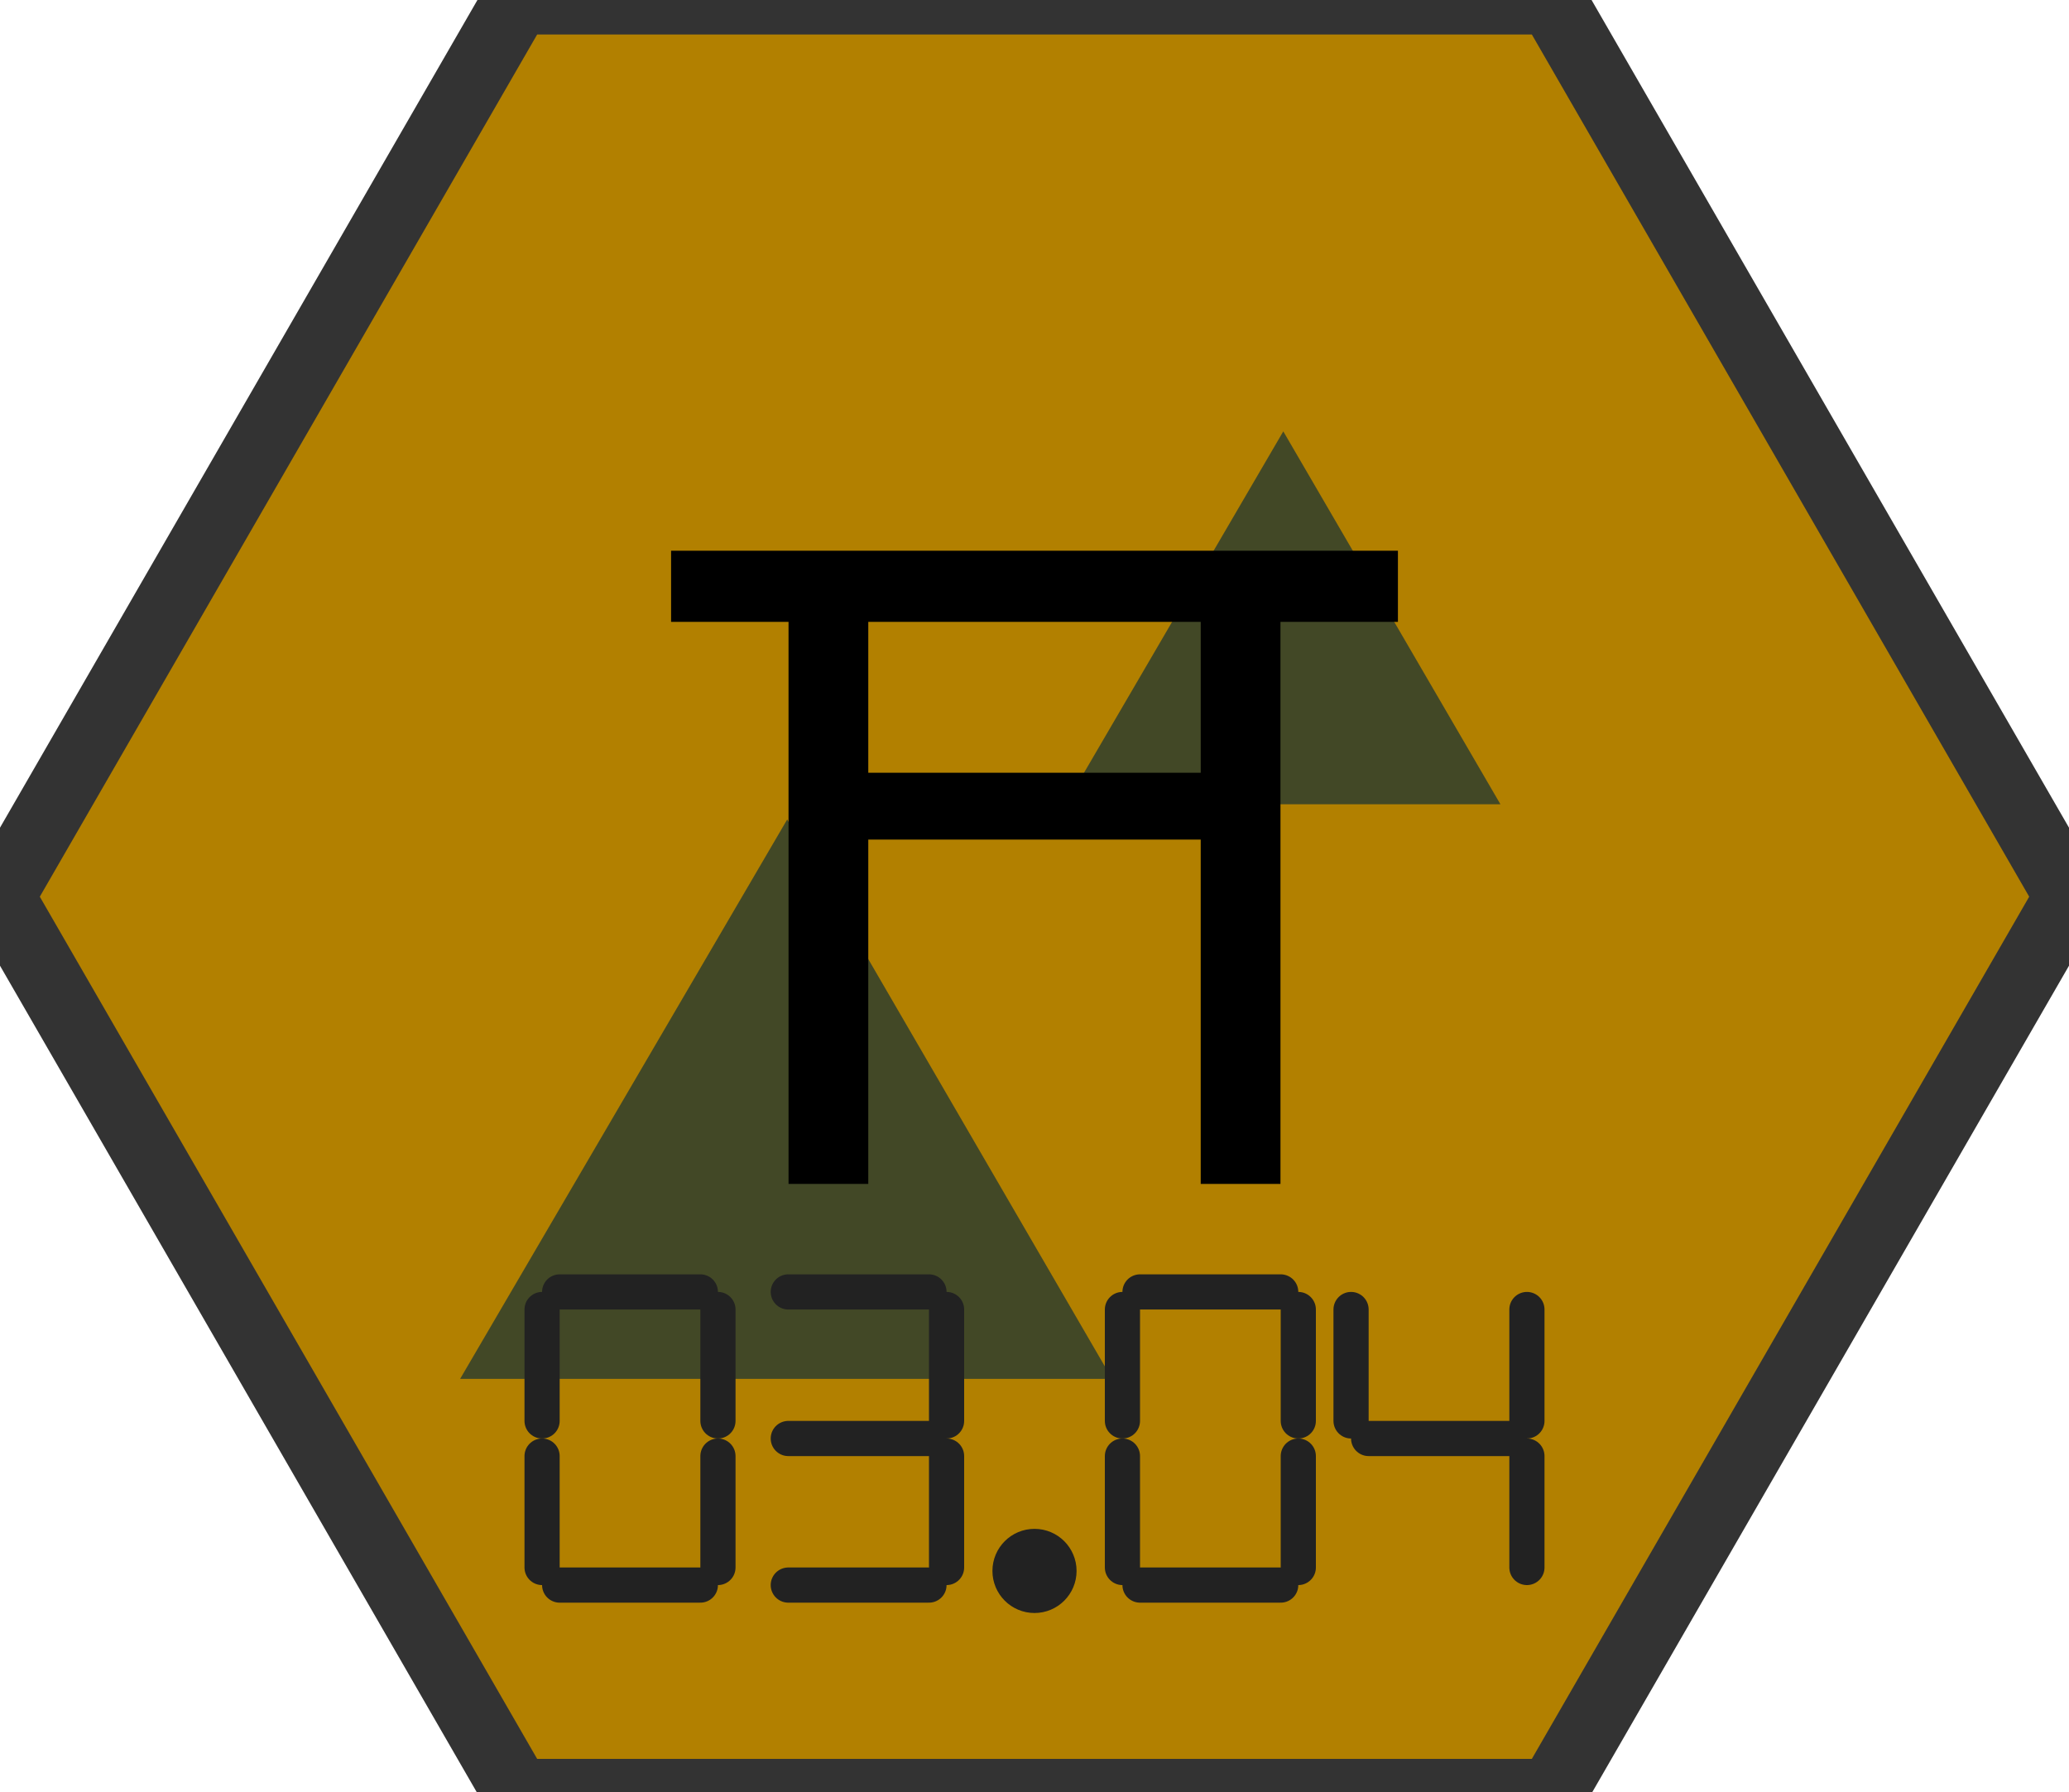
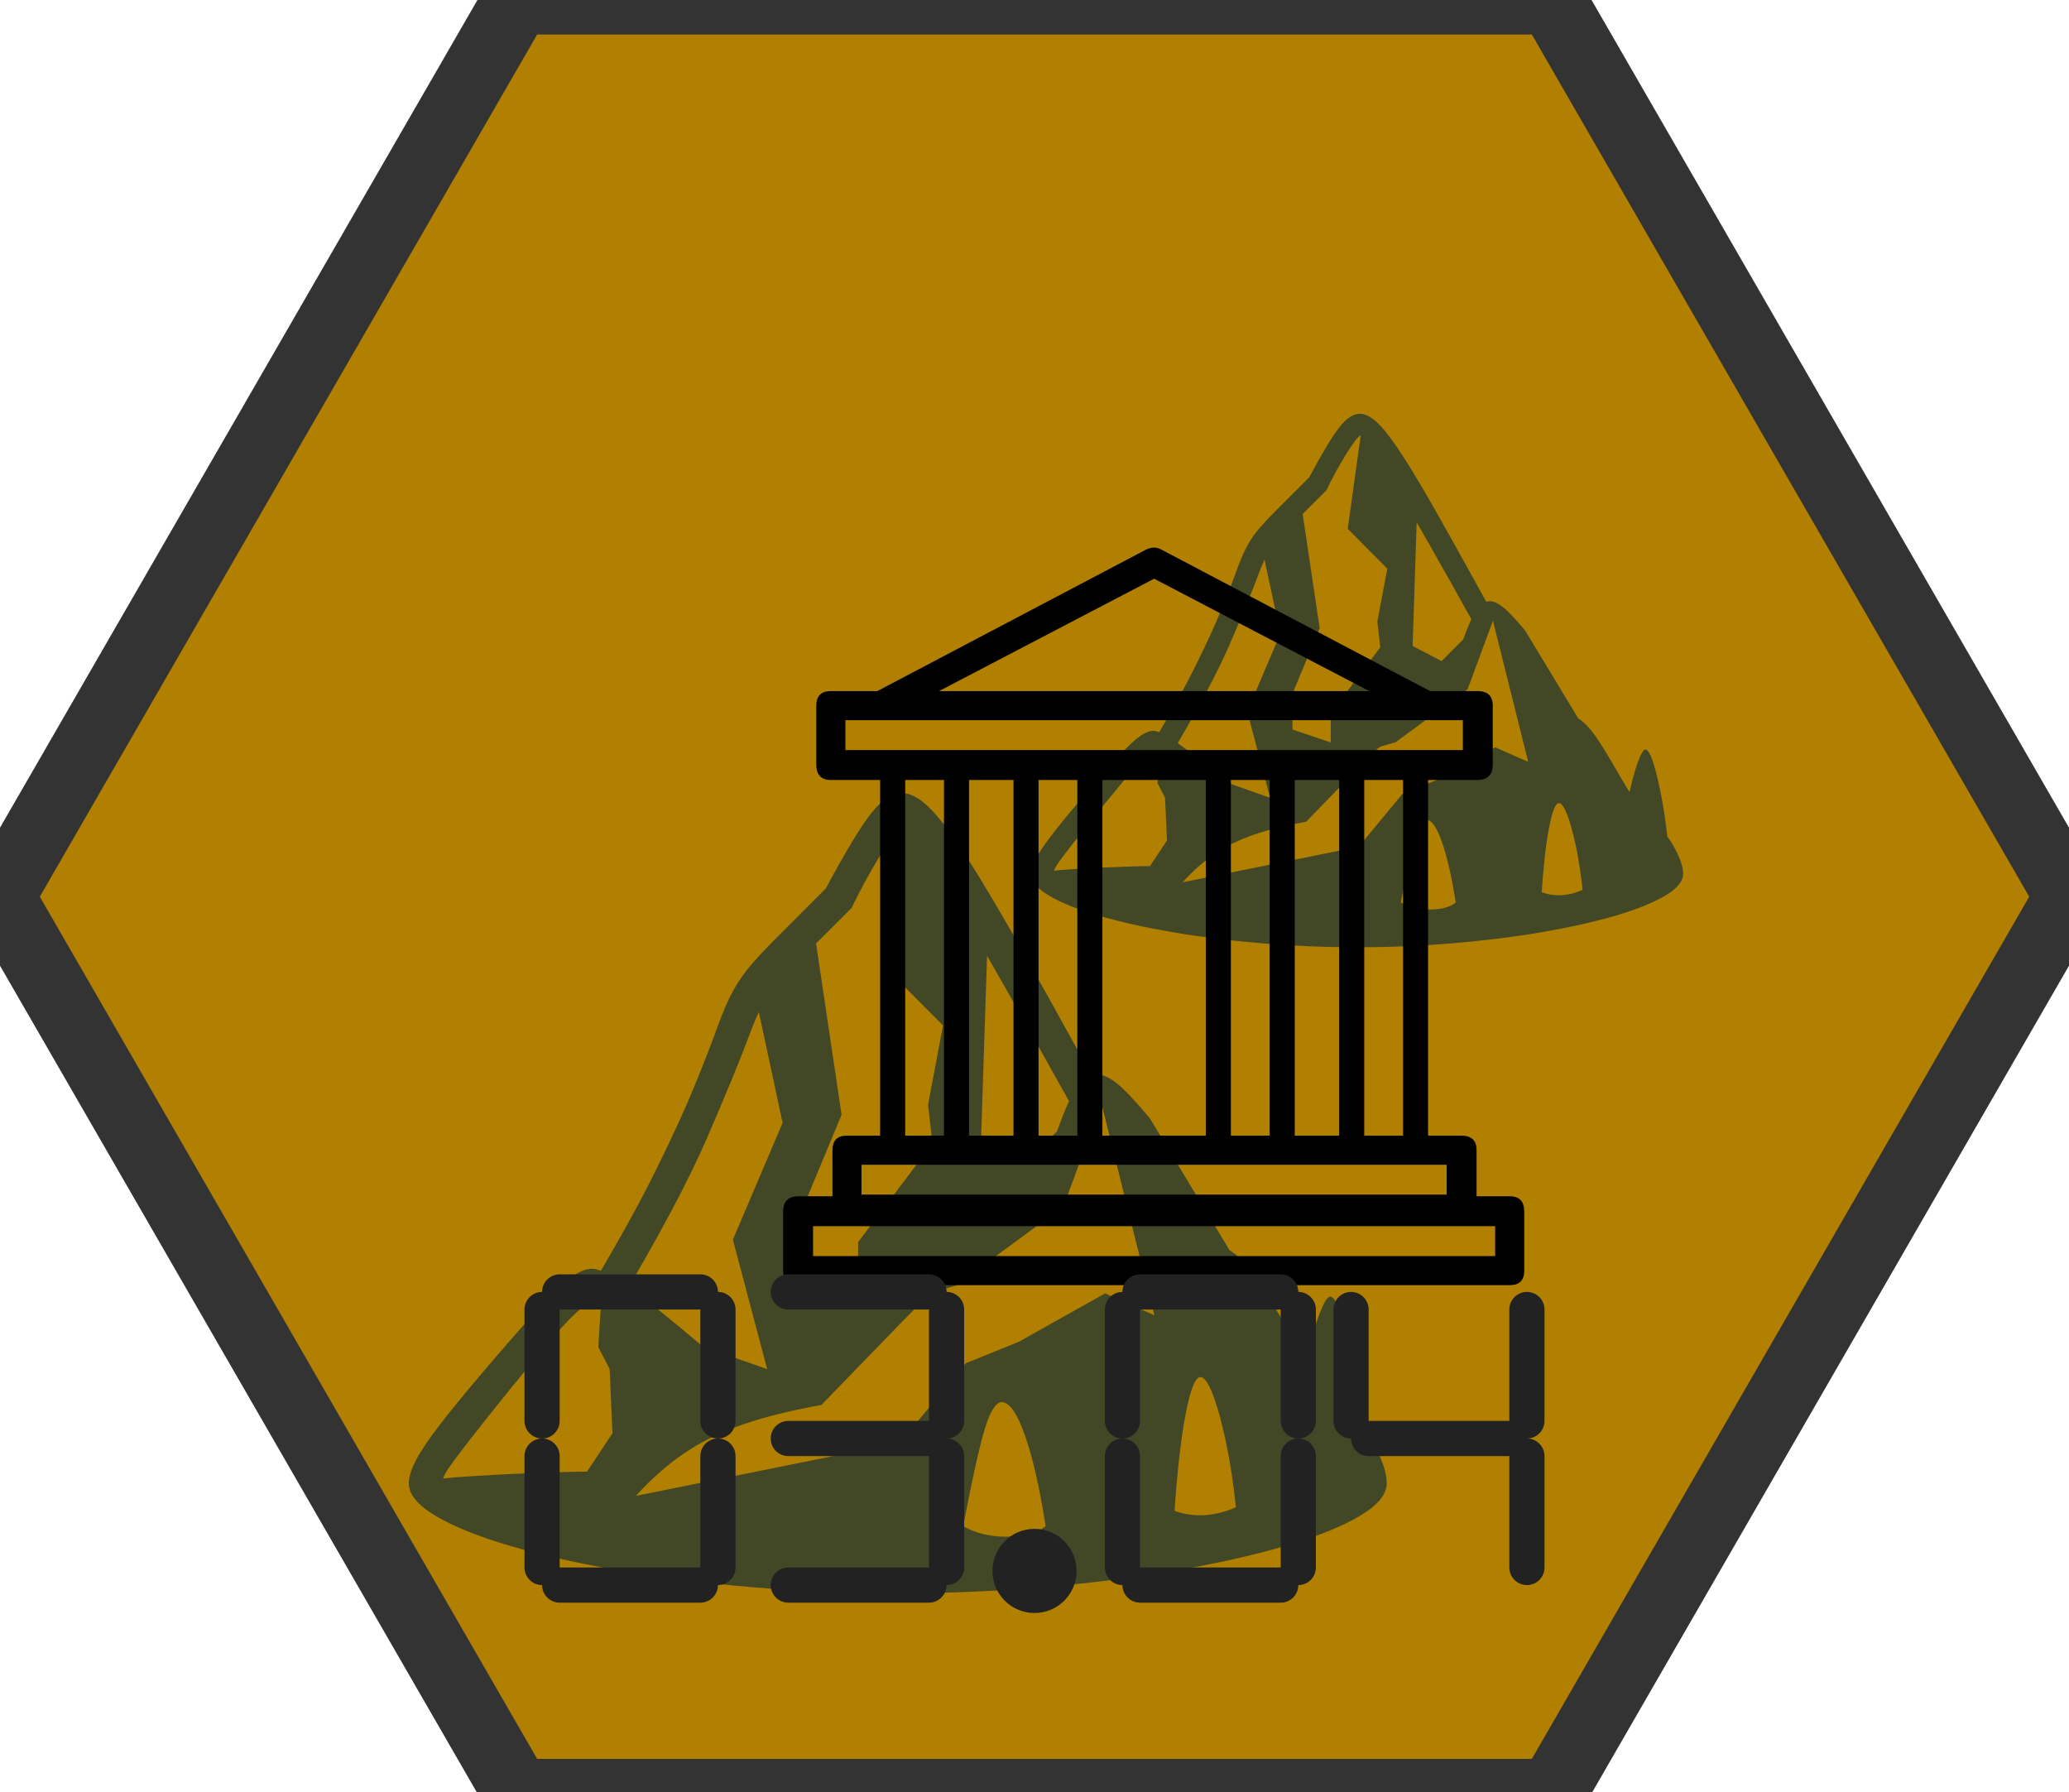
<svg xmlns="http://www.w3.org/2000/svg" xmlns:xlink="http://www.w3.org/1999/xlink" width="60.00" height="51.96" viewBox="0 0 60.00 51.96">
  <a xlink:href="/wiki/03-04/">
    <polygon points="15.0,0.0 45.0,0.0 60.0,26.0 45.0,52.0 15.0,52.0 0.0,26.0" fill="#b28000" stroke="#333333" stroke-width="2" />
-     <text x="22.8" y="33.2" text-anchor="middle" dominant-baseline="middle" font-size="24" font-family="system-ui, sans-serif" fill="#424826">⛰︎</text>
-     <text x="37.2" y="18.8" text-anchor="middle" dominant-baseline="middle" font-size="16.0" font-family="system-ui, sans-serif" fill="#424826">⛰︎</text>
-     <text x="30.0" y="26.0" text-anchor="middle" dominant-baseline="middle" font-size="24" font-family="system-ui, sans-serif" fill="#000000">⛩︎</text>
+     <g transform="translate(10.8,42.8)">
+       <path d="M15.234 3.398Q13.09 3.398 11.027 3.223Q8.965 3.047 7.16 2.736Q5.355 2.426 3.984 2.021Q2.613 1.617 1.834 1.154Q1.055 0.691 1.055 0.211Q1.055 -0.059 1.254 -0.445Q1.453 -0.832 1.928 -1.453Q2.402 -2.074 3.211 -3.023L3.422 -3.27Q4.383 -4.395 4.934 -4.986Q5.484 -5.578 5.807 -5.795Q6.129 -6.012 6.363 -6.012Q6.527 -6.012 6.785 -5.883Q7.043 -5.754 7.424 -5.484Q7.805 -5.215 8.338 -4.787Q8.871 -4.359 9.574 -3.762L12.598 -2.695L19.852 -9.996Q20.156 -10.852 20.402 -11.25Q20.648 -11.648 21.012 -11.648Q21.246 -11.648 21.562 -11.408Q21.879 -11.168 22.547 -10.371L24.855 -6.551Q25.219 -6.328 25.605 -5.777Q25.992 -5.227 26.672 -4.031Q26.965 -3.527 27.311 -2.988Q27.656 -2.449 27.926 -2.086Q28.184 -2.086 28.529 -1.676Q28.875 -1.266 29.145 -0.721Q29.414 -0.176 29.414 0.211Q29.414 0.691 28.635 1.154Q27.855 1.617 26.484 2.021Q25.113 2.426 23.309 2.736Q21.504 3.047 19.441 3.223Q17.379 3.398 15.234 3.398ZM2.051 0.07Q2.367 0.035 2.924 0.0Q3.48 -0.035 4.113 -0.064Q4.746 -0.094 5.314 -0.111Q5.883 -0.129 6.223 -0.129L6.961 -1.242L6.879 -3.105L6.551 -3.738L6.621 -4.875Q6.562 -4.934 6.486 -4.969Q6.41 -5.004 6.328 -5.004Q6.176 -5.004 5.812 -4.646Q5.449 -4.289 4.975 -3.715Q4.5 -3.141 3.973 -2.496Q3.199 -1.535 2.795 -1.014Q2.391 -0.492 2.232 -0.264Q2.074 -0.035 2.051 0.07ZM18.387 1.758Q19.16 1.758 19.523 1.453Q19.266 -0.199 18.926 -1.172Q18.586 -2.145 18.246 -2.145Q18.094 -2.145 17.936 -1.834Q17.777 -1.523 17.59 -0.738Q17.402 0.047 17.133 1.453Q17.672 1.758 18.387 1.758ZM7.641 0.574 15.305 -0.973 17.203 -3.27 18.738 -3.891 21.246 -5.297 22.676 -4.664 21.141 -10.805 20.039 -7.816 16.91 -5.52 16.289 -5.344Q16.207 -5.32 16.025 -5.145Q15.844 -4.969 15.293 -4.406L13.02 -2.062Q11.707 -1.828 10.752 -1.5Q9.797 -1.172 9.059 -0.674Q8.32 -0.176 7.641 0.574ZM24.0 1.137Q24.516 1.137 25.043 0.902Q24.926 -0.176 24.744 -1.025Q24.562 -1.875 24.369 -2.373Q24.176 -2.871 24.012 -2.871Q23.789 -2.871 23.584 -1.805Q23.379 -0.738 23.262 1.008Q23.625 1.137 24.0 1.137ZM12.738 -2.531 11.59 -2.566 10.453 -6.855 11.895 -10.242 10.98 -14.508 12.785 -15.984 13.605 -10.477 12.422 -7.629V-6.07L14.086 -5.508V-6.785L16.242 -9.645L16.113 -10.77L16.547 -13.066L14.824 -14.801L15.469 -19.418L17.859 -16.137L17.648 -9.703L19.336 -8.824ZM7.102 -4.922 6.305 -5.414Q7.477 -7.371 8.197 -8.824Q8.918 -10.277 9.34 -11.309Q9.762 -12.34 10.008 -13.031Q10.242 -13.676 10.465 -14.08Q10.688 -14.484 10.992 -14.836Q11.297 -15.188 11.766 -15.656L13.148 -17.039Q14.016 -18.656 14.473 -19.23Q14.93 -19.805 15.352 -19.805Q15.727 -19.805 16.172 -19.359Q16.617 -18.914 17.262 -17.906Q17.906 -16.898 18.855 -15.217Q19.805 -13.535 21.164 -11.062L20.344 -10.617Q19.242 -12.598 18.369 -14.133Q17.496 -15.668 16.863 -16.723Q16.23 -17.777 15.861 -18.322Q15.492 -18.867 15.398 -18.867Q15.316 -18.867 15.059 -18.504Q14.801 -18.141 14.484 -17.59Q14.168 -17.039 13.898 -16.477L12.422 -15.0Q11.941 -14.52 11.684 -14.209Q11.426 -13.898 11.262 -13.57Q11.098 -13.242 10.898 -12.703Q10.512 -11.672 9.703 -9.803Q8.895 -7.934 7.102 -4.922ZM28.793 -0.75 26.953 -2.742Q27.211 -4.008 27.428 -4.605Q27.645 -5.203 27.773 -5.203Q27.938 -5.203 28.137 -4.559Q28.336 -3.914 28.518 -2.895Q28.699 -1.875 28.793 -0.75Z" fill="#424826" />
+     </g>
+     <g transform="translate(29.2,25.2)">
+       <path d="M10.156 2.266Q8.727 2.266 7.352 2.148Q5.977 2.031 4.773 1.824Q3.57 1.617 2.656 1.348Q1.742 1.078 1.223 0.77Q0.703 0.461 0.703 0.141Q0.703 -0.039 0.836 -0.297Q0.969 -0.555 1.285 -0.969Q1.602 -1.383 2.141 -2.016L2.281 -2.18Q2.922 -2.93 3.289 -3.324Q3.656 -3.719 3.871 -3.863Q4.086 -4.008 4.242 -4.008Q4.352 -4.008 4.523 -3.922Q4.695 -3.836 4.949 -3.656Q5.203 -3.477 5.559 -3.191Q5.914 -2.906 6.383 -2.508L8.398 -1.797L13.234 -6.664Q13.438 -7.234 13.602 -7.5Q13.766 -7.766 14.008 -7.766Q14.164 -7.766 14.375 -7.605Q14.586 -7.445 15.031 -6.914L16.57 -4.367Q16.812 -4.219 17.07 -3.852Q17.328 -3.484 17.781 -2.688Q17.977 -2.352 18.207 -1.992Q18.438 -1.633 18.617 -1.391Q18.789 -1.391 19.02 -1.117Q19.25 -0.844 19.43 -0.48Q19.609 -0.117 19.609 0.141Q19.609 0.461 19.09 0.77Q18.57 1.078 17.656 1.348Q16.742 1.617 15.539 1.824Q14.336 2.031 12.961 2.148Q11.586 2.266 10.156 2.266ZM1.367 0.047Q1.578 0.023 1.949 0.0Q2.32 -0.023 2.742 -0.043Q3.164 -0.062 3.543 -0.074Q3.922 -0.086 4.148 -0.086L4.641 -0.828L4.586 -2.07L4.367 -2.492L4.414 -3.25Q4.375 -3.289 4.324 -3.312Q4.273 -3.336 4.219 -3.336Q4.117 -3.336 3.875 -3.098Q3.633 -2.859 3.316 -2.477Q3.0 -2.094 2.648 -1.664Q2.133 -1.023 1.863 -0.676Q1.594 -0.328 1.488 -0.176Q1.383 -0.023 1.367 0.047ZM12.258 1.172Q12.773 1.172 13.016 0.969Q12.844 -0.133 12.617 -0.781Q12.391 -1.43 12.164 -1.43Q12.062 -1.43 11.957 -1.223Q11.852 -1.016 11.727 -0.492Q11.602 0.031 11.422 0.969Q11.781 1.172 12.258 1.172ZM5.094 0.383 10.203 -0.648 11.469 -2.18 12.492 -2.594 14.164 -3.531 15.117 -3.109 14.094 -7.203 13.359 -5.211 11.273 -3.68 10.859 -3.562Q10.805 -3.547 10.684 -3.43Q10.562 -3.312 10.195 -2.938L8.68 -1.375Q7.805 -1.219 7.168 -1.0Q6.531 -0.781 6.039 -0.449Q5.547 -0.117 5.094 0.383ZM16.0 0.758Q16.344 0.758 16.695 0.602Q16.617 -0.117 16.496 -0.684Q16.375 -1.25 16.246 -1.582Q16.117 -1.914 16.008 -1.914Q15.859 -1.914 15.723 -1.203Q15.586 -0.492 15.508 0.672Q15.75 0.758 16.0 0.758ZM8.492 -1.688 7.727 -1.711 6.969 -4.57 7.93 -6.828 7.32 -9.672 8.523 -10.656 9.07 -6.984 8.281 -5.086V-4.047L9.391 -3.672V-4.523L10.828 -6.43L10.742 -7.18L11.031 -8.711L9.883 -9.867L10.312 -12.945L11.906 -10.758L11.766 -6.469L12.891 -5.883ZM4.734 -3.281 4.203 -3.609Q4.984 -4.914 5.465 -5.883Q5.945 -6.852 6.227 -7.539Q6.508 -8.227 6.672 -8.688Q6.828 -9.117 6.977 -9.387Q7.125 -9.656 7.328 -9.891Q7.531 -10.125 7.844 -10.438L8.766 -11.359Q9.344 -12.438 9.648 -12.82Q9.953 -13.203 10.234 -13.203Q10.484 -13.203 10.781 -12.906Q11.078 -12.609 11.508 -11.938Q11.938 -11.266 12.57 -10.145Q13.203 -9.023 14.109 -7.375L13.562 -7.078Q12.828 -8.398 12.246 -9.422Q11.664 -10.445 11.242 -11.148Q10.82 -11.852 10.574 -12.215Q10.328 -12.578 10.266 -12.578Q10.211 -12.578 10.039 -12.336Q9.867 -12.094 9.656 -11.727Q9.445 -11.359 9.266 -10.984L8.281 -10.0Q7.961 -9.68 7.789 -9.473Q7.617 -9.266 7.508 -9.047Q7.398 -8.828 7.266 -8.469Q7.008 -7.781 6.469 -6.535Q5.93 -5.289 4.734 -3.281ZM19.195 -0.5 17.969 -1.828Q18.141 -2.672 18.285 -3.07Q18.43 -3.469 18.516 -3.469Q18.625 -3.469 18.758 -3.039Q18.891 -2.609 19.012 -1.93Q19.133 -1.25 19.195 -0.5Z" fill="#424826" />
+     </g>
+     <g transform="translate(18.0,35.6)">
+       <path d="M4.711 1.242Q4.711 1.664 5.156 1.664H25.781Q26.203 1.664 26.203 1.242V-0.469Q26.203 -0.914 25.781 -0.914H5.156Q4.711 -0.914 4.711 -0.469ZM5.578 -0.047H25.359V0.82H5.578ZM5.672 -13.43Q5.672 -12.984 6.094 -12.984H24.844Q25.289 -12.984 25.289 -13.43V-15.141Q25.289 -15.562 24.844 -15.562H6.094Q5.672 -15.562 5.672 -15.141ZM6.516 -14.719H24.422V-13.852H6.516ZM6.141 -0.539Q6.141 -0.117 6.562 -0.117H24.375Q24.82 -0.117 24.82 -0.539V-2.25Q24.82 -2.672 24.375 -2.672H6.562Q6.141 -2.672 6.141 -2.25ZM6.984 -1.828H23.953V-0.961H6.984ZM7.523 -2.18Q7.523 -1.828 7.875 -1.828H9.727Q10.102 -1.828 10.102 -2.18V-13.477Q10.102 -13.852 9.727 -13.852H7.875Q7.523 -13.852 7.523 -13.477ZM8.25 -13.125H9.375V-2.555H8.25ZM11.391 -2.18Q11.391 -1.828 11.742 -1.828H13.594Q13.969 -1.828 13.969 -2.18V-13.477Q13.969 -13.852 13.594 -13.852H11.742Q11.391 -13.852 11.391 -13.477ZM12.117 -13.125H13.242V-2.555H12.117ZM20.836 -2.18Q20.836 -1.828 21.188 -1.828H23.039Q23.414 -1.828 23.414 -2.18V-13.477Q23.414 -13.852 23.039 -13.852H21.188Q20.836 -13.852 20.836 -13.477ZM21.562 -13.125H22.688V-2.555H21.562ZM15.234 -19.664 7.266 -15.469Q6.891 -15.281 7.102 -14.906Q7.242 -14.719 7.5 -14.719H23.438Q23.883 -14.719 23.883 -15.117Q23.883 -15.352 23.648 -15.469L15.68 -19.664Q15.469 -19.781 15.234 -19.664ZM15.469 -18.82 21.75 -15.539H9.188ZM16.969 -2.18Q16.969 -1.828 17.32 -1.828H19.172Q19.547 -1.828 19.547 -2.18V-13.477Q19.547 -13.852 19.172 -13.852H17.32Q16.969 -13.852 16.969 -13.477ZM17.695 -13.125H18.82V-2.555H17.695Z" fill="#000000" />
+     </g>
    <g fill="none" stroke="#222222" stroke-width="1.02" stroke-linecap="round" stroke-linejoin="round">
      <path d="M 16.23 37.46 L 20.31 37.46" />
      <path d="M 20.82 37.97 L 20.82 41.20" />
      <path d="M 20.82 42.22 L 20.82 45.45" />
      <path d="M 15.72 42.22 L 15.72 45.45" />
      <path d="M 16.23 45.96 L 20.31 45.96" />
      <path d="M 15.72 37.97 L 15.72 41.20" />
      <path d="M 22.86 37.46 L 26.94 37.46" />
      <path d="M 27.45 37.97 L 27.45 41.20" />
      <path d="M 22.86 41.71 L 26.94 41.71" />
      <path d="M 27.45 42.22 L 27.45 45.45" />
      <path d="M 22.86 45.96 L 26.94 45.96" />
      <circle cx="30.00" cy="45.55" r="0.71" fill="#222222" />
      <path d="M 33.06 37.46 L 37.14 37.46" />
      <path d="M 37.65 37.97 L 37.65 41.20" />
      <path d="M 37.65 42.22 L 37.65 45.45" />
      <path d="M 32.55 42.22 L 32.55 45.45" />
      <path d="M 33.06 45.96 L 37.14 45.96" />
      <path d="M 32.55 37.97 L 32.55 41.20" />
      <path d="M 39.18 37.97 L 39.18 41.20" />
      <path d="M 39.69 41.71 L 43.77 41.71" />
      <path d="M 44.28 37.97 L 44.28 41.20" />
      <path d="M 44.28 42.22 L 44.28 45.45" />
    </g>
  </a>
</svg>
